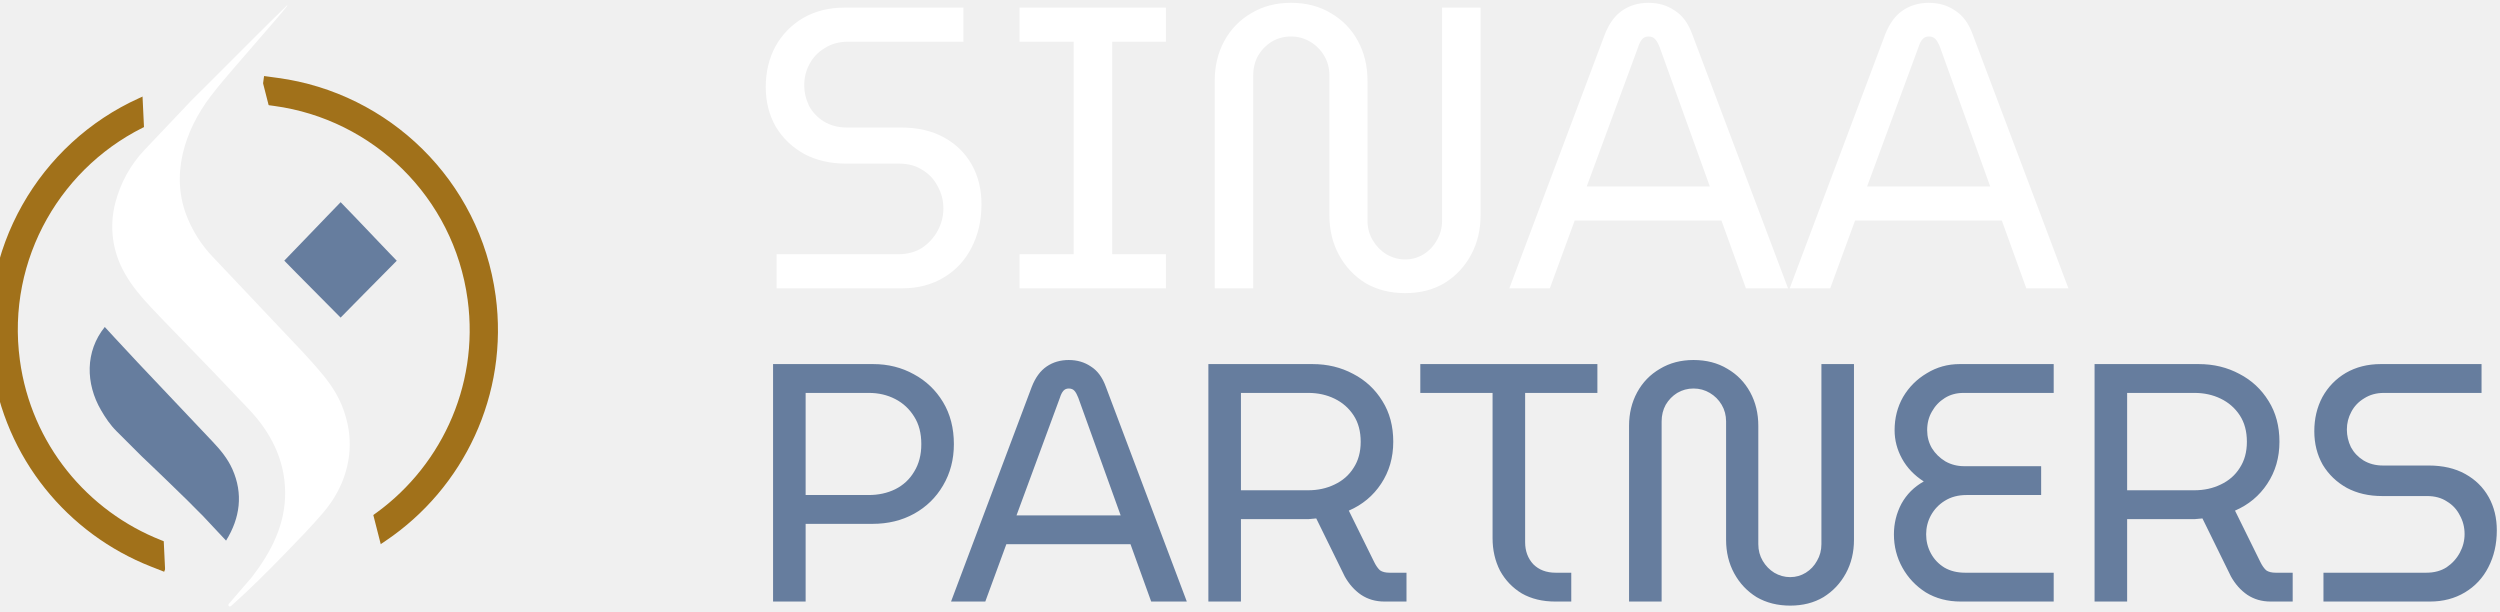
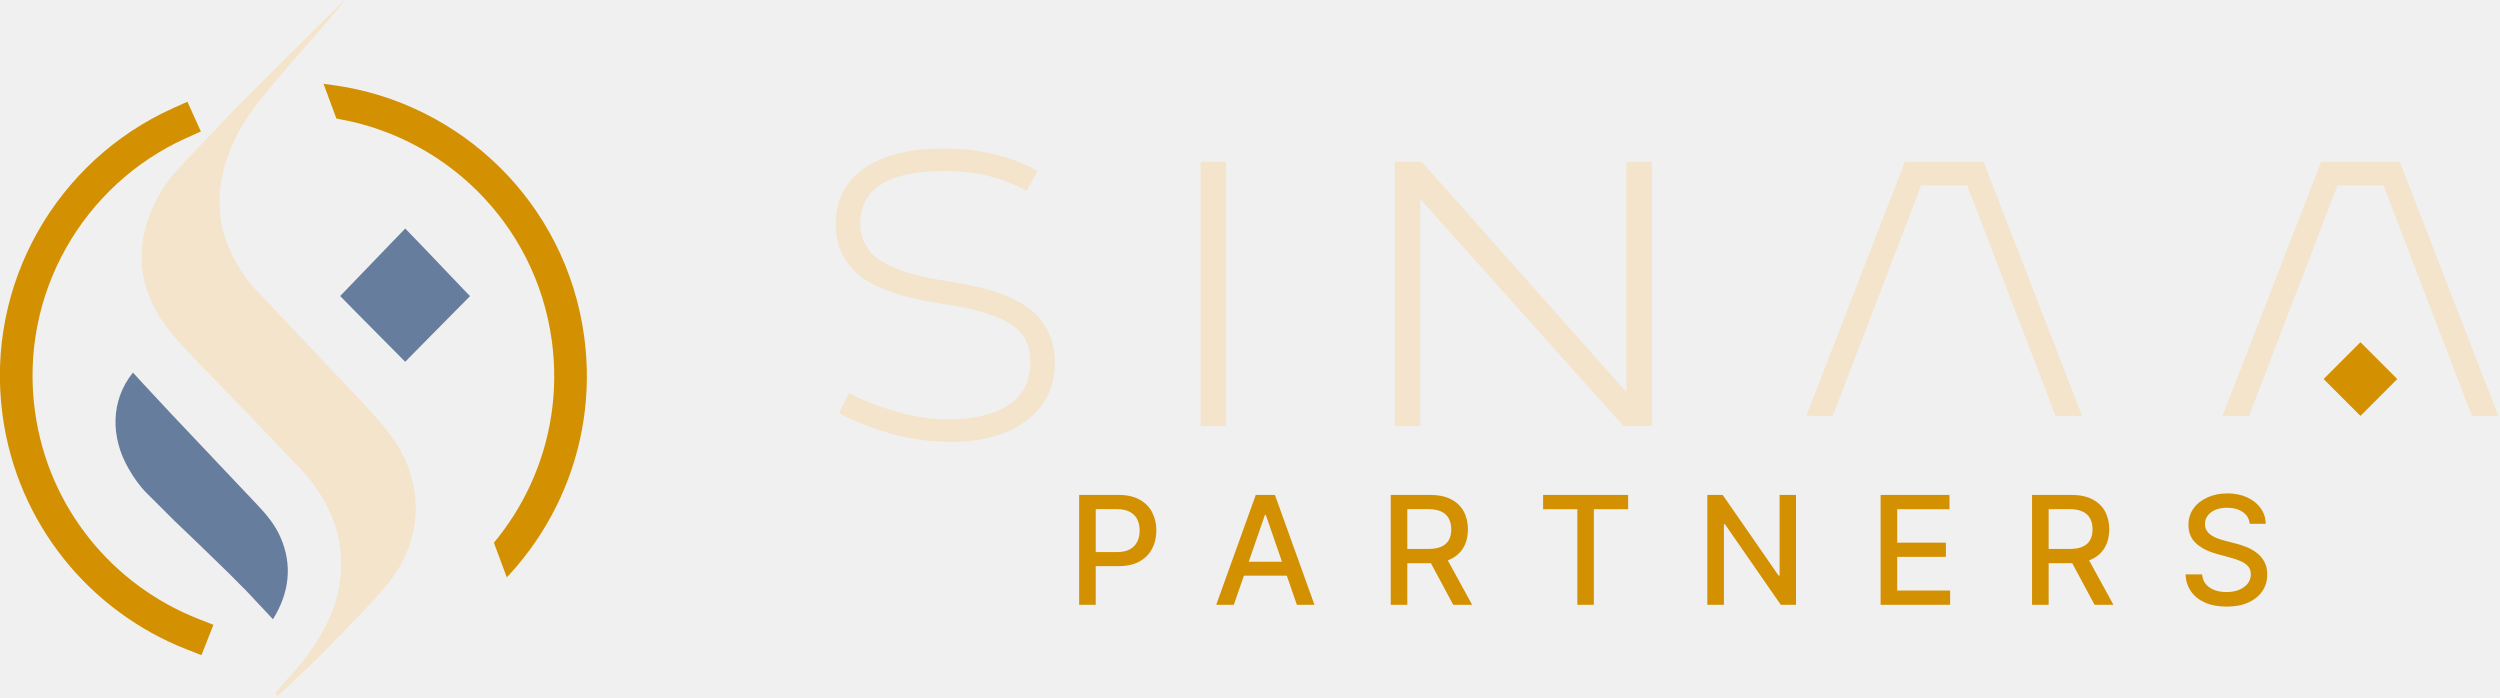
- <svg xmlns="http://www.w3.org/2000/svg" width="564" height="138" viewBox="23 29 564 138" fill="none">
-   <g id="webslogo" clip-path="url(#clip0_2_2)">
-     <g id="Group 8">
-       <path id="SINAA" d="M198.195 94.043V86.354H225.605C227.716 86.354 229.525 85.871 231.032 84.906C232.54 83.881 233.716 82.585 234.56 81.017C235.405 79.449 235.827 77.79 235.827 76.041C235.827 74.232 235.405 72.573 234.56 71.066C233.776 69.498 232.631 68.261 231.123 67.357C229.676 66.392 227.896 65.909 225.786 65.909H213.845C210.287 65.909 207.151 65.186 204.437 63.739C201.723 62.231 199.582 60.18 198.014 57.587C196.506 54.934 195.753 51.948 195.753 48.632C195.753 45.254 196.476 42.209 197.924 39.495C199.431 36.781 201.512 34.64 204.165 33.072C206.879 31.504 209.985 30.72 213.483 30.72H240.35V38.409H214.297C212.307 38.409 210.558 38.892 209.05 39.857C207.543 40.761 206.397 41.968 205.613 43.475C204.829 44.923 204.437 46.49 204.437 48.179C204.437 49.807 204.799 51.376 205.522 52.883C206.306 54.331 207.422 55.507 208.869 56.411C210.377 57.316 212.096 57.768 214.026 57.768H226.238C230.037 57.768 233.294 58.522 236.008 60.03C238.722 61.537 240.802 63.588 242.25 66.181C243.697 68.774 244.421 71.729 244.421 75.046C244.421 78.725 243.667 82.012 242.159 84.906C240.712 87.741 238.631 89.972 235.917 91.6C233.204 93.229 230.098 94.043 226.6 94.043H198.195ZM253.01 94.043V86.354H265.223V38.409H253.01V30.72H286.029V38.409H273.907V86.354H286.029V94.043H253.01ZM340.011 95.129C336.634 95.129 333.649 94.375 331.056 92.867C328.523 91.299 326.533 89.188 325.085 86.535C323.638 83.881 322.914 80.896 322.914 77.579V46.008C322.914 44.38 322.522 42.902 321.738 41.575C320.954 40.249 319.899 39.193 318.572 38.409C317.245 37.625 315.798 37.233 314.23 37.233C312.662 37.233 311.214 37.625 309.888 38.409C308.621 39.193 307.596 40.249 306.812 41.575C306.088 42.902 305.727 44.38 305.727 46.008V94.043H297.042V47.184C297.042 43.867 297.766 40.882 299.213 38.228C300.661 35.575 302.681 33.494 305.274 31.987C307.867 30.419 310.853 29.635 314.23 29.635C317.667 29.635 320.683 30.419 323.276 31.987C325.869 33.494 327.889 35.575 329.337 38.228C330.784 40.882 331.508 43.867 331.508 47.184V78.755C331.508 80.383 331.9 81.861 332.684 83.188C333.468 84.514 334.493 85.57 335.76 86.354C337.086 87.138 338.504 87.53 340.011 87.53C341.519 87.53 342.906 87.138 344.173 86.354C345.439 85.57 346.434 84.514 347.158 83.188C347.942 81.861 348.334 80.383 348.334 78.755V30.72H357.018V77.579C357.018 80.896 356.294 83.881 354.847 86.535C353.4 89.188 351.409 91.299 348.876 92.867C346.344 94.375 343.389 95.129 340.011 95.129ZM363.507 94.043L385.037 36.781C386.002 34.308 387.329 32.499 389.017 31.353C390.706 30.207 392.666 29.635 394.897 29.635C397.129 29.635 399.089 30.207 400.777 31.353C402.526 32.439 403.853 34.218 404.757 36.691L426.378 94.043H416.879L411.361 78.755H378.252L372.644 94.043H363.507ZM380.966 71.066H408.738L397.43 39.676C397.129 38.892 396.797 38.289 396.435 37.867C396.073 37.444 395.561 37.233 394.897 37.233C394.294 37.233 393.812 37.444 393.45 37.867C393.088 38.289 392.786 38.892 392.545 39.676L380.966 71.066ZM426.759 94.043L448.289 36.781C449.254 34.308 450.581 32.499 452.269 31.353C453.958 30.207 455.918 29.635 458.149 29.635C460.381 29.635 462.341 30.207 464.029 31.353C465.778 32.439 467.105 34.218 468.01 36.691L489.63 94.043H480.131L474.613 78.755H441.504L435.896 94.043H426.759ZM444.218 71.066H471.99L460.682 39.676C460.381 38.892 460.049 38.289 459.687 37.867C459.325 37.444 458.813 37.233 458.149 37.233C457.546 37.233 457.064 37.444 456.702 37.867C456.34 38.289 456.039 38.892 455.797 39.676L444.218 71.066Z" fill="#FFFFFF" />
-       <path id="PARTNERS" d="M197.403 164.709V111.137H219.98C223.348 111.137 226.409 111.902 229.164 113.432C231.919 114.912 234.113 117.004 235.746 119.708C237.378 122.412 238.195 125.576 238.195 129.198C238.195 132.668 237.378 135.78 235.746 138.535C234.164 141.239 231.996 143.357 229.241 144.887C226.485 146.418 223.348 147.183 219.827 147.183H204.75V164.709H197.403ZM204.75 140.678H218.985C221.179 140.678 223.169 140.244 224.955 139.377C226.792 138.458 228.22 137.132 229.241 135.397C230.312 133.662 230.848 131.596 230.848 129.198C230.848 126.749 230.312 124.683 229.241 122.999C228.169 121.264 226.74 119.938 224.955 119.019C223.169 118.101 221.205 117.642 219.062 117.642H204.75V140.678ZM237.554 164.709L255.769 116.264C256.585 114.172 257.708 112.642 259.136 111.672C260.565 110.703 262.223 110.218 264.111 110.218C265.999 110.218 267.657 110.703 269.086 111.672C270.565 112.591 271.688 114.096 272.453 116.188L290.744 164.709H282.708L278.04 151.775H250.029L245.284 164.709H237.554ZM252.325 145.27H275.82L266.254 118.713C265.999 118.05 265.718 117.54 265.412 117.183C265.106 116.825 264.672 116.647 264.111 116.647C263.601 116.647 263.193 116.825 262.887 117.183C262.58 117.54 262.325 118.05 262.121 118.713L252.325 145.27ZM295.609 164.709V111.137H319.105C322.472 111.137 325.533 111.876 328.289 113.356C331.044 114.785 333.238 116.825 334.87 119.479C336.503 122.081 337.319 125.142 337.319 128.662C337.319 132.234 336.401 135.397 334.564 138.152C332.778 140.856 330.355 142.872 327.294 144.198L333.034 155.831C333.442 156.648 333.875 157.26 334.335 157.668C334.845 158.025 335.559 158.204 336.478 158.204H340.304V164.709H335.33C333.34 164.709 331.579 164.199 330.049 163.178C328.569 162.158 327.345 160.78 326.375 159.046L319.947 145.959C319.436 146.01 318.875 146.061 318.263 146.112C317.702 146.112 317.115 146.112 316.503 146.112H302.956V164.709H295.609ZM302.956 139.606H318.11C320.304 139.606 322.294 139.173 324.079 138.305C325.916 137.438 327.345 136.188 328.365 134.555C329.437 132.923 329.972 130.958 329.972 128.662C329.972 126.315 329.437 124.326 328.365 122.693C327.294 121.06 325.865 119.81 324.079 118.943C322.294 118.075 320.329 117.642 318.186 117.642H302.956V139.606ZM373.881 164.709C370.973 164.709 368.448 164.097 366.305 162.872C364.213 161.597 362.58 159.887 361.407 157.745C360.284 155.551 359.723 153.102 359.723 150.397V117.642H343.422V111.137H383.371V117.642H367.07V151.316C367.07 153.306 367.682 154.964 368.907 156.29C370.182 157.566 371.866 158.204 373.958 158.204H377.478V164.709H373.881ZM426.869 165.627C424.012 165.627 421.486 164.99 419.292 163.714C417.149 162.388 415.466 160.602 414.241 158.357C413.017 156.112 412.405 153.586 412.405 150.78V124.07C412.405 122.693 412.073 121.443 411.41 120.32C410.746 119.198 409.853 118.305 408.731 117.642C407.608 116.978 406.384 116.647 405.057 116.647C403.731 116.647 402.506 116.978 401.384 117.642C400.312 118.305 399.445 119.198 398.782 120.32C398.17 121.443 397.863 122.693 397.863 124.07V164.709H390.516V125.065C390.516 122.259 391.129 119.734 392.353 117.489C393.578 115.244 395.287 113.484 397.481 112.208C399.675 110.881 402.2 110.218 405.057 110.218C407.966 110.218 410.517 110.881 412.711 112.208C414.905 113.484 416.614 115.244 417.838 117.489C419.063 119.734 419.675 122.259 419.675 125.065V151.775C419.675 153.153 420.007 154.403 420.67 155.525C421.333 156.648 422.201 157.54 423.272 158.204C424.395 158.867 425.594 159.199 426.869 159.199C428.145 159.199 429.318 158.867 430.39 158.204C431.461 157.54 432.303 156.648 432.915 155.525C433.578 154.403 433.91 153.153 433.91 151.775V111.137H441.257V150.78C441.257 153.586 440.645 156.112 439.42 158.357C438.196 160.602 436.512 162.388 434.369 163.714C432.226 164.99 429.726 165.627 426.869 165.627ZM465.344 164.709C462.385 164.709 459.758 164.02 457.462 162.643C455.217 161.214 453.456 159.352 452.181 157.056C450.905 154.76 450.268 152.26 450.268 149.556C450.268 147.107 450.829 144.811 451.951 142.668C453.125 140.525 454.808 138.841 457.002 137.617C454.859 136.239 453.227 134.53 452.104 132.489C450.982 130.448 450.421 128.305 450.421 126.06C450.421 123.305 451.058 120.805 452.334 118.56C453.66 116.315 455.446 114.529 457.691 113.203C459.936 111.825 462.411 111.137 465.115 111.137H486.314V117.642H465.957C464.375 117.642 462.972 118.024 461.747 118.79C460.523 119.555 459.553 120.575 458.839 121.851C458.125 123.076 457.768 124.479 457.768 126.06C457.768 127.54 458.125 128.892 458.839 130.116C459.604 131.341 460.625 132.336 461.9 133.101C463.176 133.816 464.579 134.173 466.11 134.173H483.482V140.678H466.645C464.758 140.678 463.125 141.112 461.747 141.979C460.421 142.795 459.375 143.892 458.61 145.27C457.895 146.596 457.538 148.025 457.538 149.556C457.538 151.086 457.895 152.515 458.61 153.841C459.324 155.168 460.344 156.239 461.671 157.056C462.997 157.821 464.554 158.204 466.339 158.204H486.314V164.709H465.344ZM495.534 164.709V111.137H519.03C522.397 111.137 525.459 111.876 528.214 113.356C530.969 114.785 533.163 116.825 534.795 119.479C536.428 122.081 537.244 125.142 537.244 128.662C537.244 132.234 536.326 135.397 534.489 138.152C532.704 140.856 530.28 142.872 527.219 144.198L532.959 155.831C533.367 156.648 533.801 157.26 534.26 157.668C534.77 158.025 535.484 158.204 536.403 158.204H540.229V164.709H535.255C533.265 164.709 531.505 164.199 529.974 163.178C528.494 162.158 527.27 160.78 526.3 159.046L519.872 145.959C519.361 146.01 518.8 146.061 518.188 146.112C517.627 146.112 517.04 146.112 516.428 146.112H502.882V164.709H495.534ZM502.882 139.606H518.035C520.229 139.606 522.219 139.173 524.004 138.305C525.841 137.438 527.27 136.188 528.29 134.555C529.362 132.923 529.897 130.958 529.897 128.662C529.897 126.315 529.362 124.326 528.29 122.693C527.219 121.06 525.79 119.81 524.004 118.943C522.219 118.075 520.254 117.642 518.111 117.642H502.882V139.606ZM547.173 164.709V158.204H570.363C572.148 158.204 573.679 157.796 574.954 156.979C576.23 156.112 577.225 155.015 577.939 153.688C578.653 152.362 579.011 150.959 579.011 149.479C579.011 147.948 578.653 146.545 577.939 145.27C577.276 143.943 576.307 142.897 575.031 142.132C573.806 141.316 572.301 140.908 570.516 140.908H560.413C557.403 140.908 554.75 140.295 552.454 139.071C550.158 137.795 548.347 136.06 547.02 133.867C545.745 131.622 545.107 129.096 545.107 126.29C545.107 123.433 545.719 120.856 546.944 118.56C548.219 116.264 549.979 114.453 552.224 113.126C554.52 111.8 557.148 111.137 560.107 111.137H582.837V117.642H560.796C559.112 117.642 557.633 118.05 556.357 118.866C555.082 119.632 554.112 120.652 553.449 121.928C552.786 123.152 552.454 124.479 552.454 125.907C552.454 127.285 552.76 128.611 553.372 129.887C554.036 131.111 554.98 132.106 556.204 132.872C557.48 133.637 558.934 134.02 560.566 134.02H570.898C574.113 134.02 576.868 134.657 579.164 135.933C581.46 137.208 583.22 138.943 584.444 141.137C585.669 143.331 586.281 145.831 586.281 148.637C586.281 151.75 585.643 154.53 584.368 156.979C583.143 159.377 581.383 161.265 579.087 162.643C576.791 164.02 574.164 164.709 571.204 164.709H547.173Z" fill="#667D9E" />
-     </g>
-     <g id="Group 9">
-       <g id="Mask group">
-         <mask id="mask0_2_2" style="mask-type:alpha" maskUnits="userSpaceOnUse" x="0" y="0" width="156" height="240">
-           <path id="Exclude" d="M130.52 236.434L64.162 239.564L61.68 187.541H118.033L130.52 236.434ZM61.68 187.541H0V31.811H54.25L61.68 187.541ZM155.729 187.541H118.033L78.264 31.811H155.729V187.541ZM78.264 31.811H54.25L53.084 7.384L70.14 0L78.264 31.811Z" fill="#D9D9D9" />
-         </mask>
-         <g mask="url(#mask0_2_2)">
-           <g id="Group 7">
-             <path id="Ellipse 21" d="M108.26 148.339C124.792 137.18 134.509 117.275 131.659 96.17C128.325 71.481 108.847 52.938 85.303 49.743M58.23 153.851C40.543 146.902 27.044 130.834 24.321 110.665C21.038 86.36 34.422 63.647 55.689 54.05" stroke="#A1711A" stroke-width="6.377" stroke-linecap="square" />
-           </g>
-         </g>
-       </g>
-       <g id="Layer_1" clip-path="url(#clip1_2_2)">
-         <path id="Vector" d="M75.157 165.688C74.951 165.874 74.778 165.836 74.681 165.784C74.521 165.701 74.456 165.425 74.604 165.251L79.84 159.18C84.196 153.494 87.408 147.339 87.331 140.002C87.254 132.665 84.048 126.459 79.05 121.223L71.058 112.839L59.564 100.966L57.078 98.345C54.848 95.993 52.805 93.565 51.193 90.745C48.372 85.823 47.582 80.182 49.034 74.676C50.21 70.218 52.433 66.164 55.606 62.816L65.982 51.875L83.708 34.169L87.749 30.218L87.845 30.295L85.629 32.961L75.876 44.23C74.052 46.344 72.33 48.355 70.634 50.565C64.556 58.486 61.318 68.734 65.346 78.287C66.683 81.461 68.494 84.3 70.871 86.813L86.335 103.163C89.631 106.646 92.914 109.993 95.947 113.687C97.868 116.032 99.442 118.525 100.47 121.371C101.498 124.217 102.07 127.352 101.864 130.52C101.523 135.813 99.365 140.606 95.947 144.615C93.242 147.789 90.402 150.693 87.486 153.7C83.477 157.831 79.474 161.84 75.163 165.688H75.157Z" fill="#FFFFFF" />
-         <path id="Vector_2" d="M68.462 145.085L65.346 141.95L60.541 137.279L57.36 134.221L54.958 131.934L49.31 126.299C47.871 124.866 46.785 123.254 45.777 121.506C42.314 115.531 42.179 108.291 46.638 102.766L48.861 105.181L54.064 110.771L70.916 128.58C72.728 130.494 74.353 132.435 75.433 134.863C77.894 140.388 77.168 145.869 74 150.963L68.481 145.078L68.462 145.085Z" fill="#667D9E" />
-         <path id="Vector_3" d="M104.883 95.531L99.84 100.651L89.721 90.443L87.132 87.802L90.422 84.391L93.801 80.883L96.923 77.638L99.847 74.612L102.956 77.831L105.5 80.491L108.224 83.35L110.955 86.209L112.51 87.821L104.883 95.531Z" fill="#667D9E" />
-       </g>
-     </g>
+ <svg xmlns="http://www.w3.org/2000/svg" width="993" height="277" viewBox="16 9.5 993 277" fill="none">
+   <path d="M937.962 73.77L898.807 174.682H909.314L944.405 83.187H962.744L997.835 174.682H1008.34L969.187 73.77H937.962Z" fill="#F3E4CB" />
+   <path d="M772.617 73.77L733.462 174.682H743.969L779.061 83.187H797.399L832.49 174.682H842.998L803.842 73.77H772.617Z" fill="#F3E4CB" />
+   <path d="M570 178.746V73.769H580.706L661.991 165.264V73.769H672.102V178.746H660.9L580.111 88.54V178.746H570Z" fill="#F3E4CB" />
+   <path d="M492.879 178.746V73.769H502.99V178.746H492.879Z" fill="#F3E4CB" />
+   <path d="M393.455 184.99C385.392 184.99 377.297 183.834 369.168 181.521C361.04 179.142 354.431 176.499 349.343 173.591L353.209 165.561C357.967 168.205 364.014 170.617 371.349 172.798C378.685 174.979 385.921 176.069 393.058 176.069C403.037 176.069 410.901 174.153 416.65 170.32C422.4 166.487 425.275 160.77 425.275 153.171C425.275 146.232 422.499 141.143 416.948 137.905C411.397 134.601 402.938 132.089 391.571 130.371C386.945 129.644 382.947 128.917 379.577 128.19C376.206 127.463 372.373 126.307 368.078 124.721C363.849 123.135 360.379 121.285 357.67 119.17C354.96 117.055 352.647 114.246 350.731 110.744C348.88 107.241 347.955 103.243 347.955 98.749C347.955 89.101 351.689 81.666 359.156 76.446C366.624 71.159 377.165 68.516 390.778 68.516C405.119 68.516 417.576 71.49 428.149 77.437L423.689 85.367C414.635 80.081 403.731 77.437 390.976 77.437C368.772 77.437 357.67 84.475 357.67 98.551C357.67 100.864 358.099 103.012 358.958 104.995C359.817 106.911 360.842 108.563 362.031 109.951C363.287 111.339 364.972 112.627 367.087 113.817C369.267 115.006 371.25 115.965 373.034 116.692C374.885 117.352 377.198 118.046 379.973 118.773C382.815 119.434 385.095 119.93 386.813 120.26C388.597 120.591 390.877 120.987 393.653 121.45C398.279 122.177 402.343 122.97 405.846 123.829C409.414 124.688 413.115 125.944 416.948 127.596C420.781 129.248 423.92 131.164 426.365 133.345C428.876 135.526 430.925 138.334 432.511 141.771C434.163 145.141 434.989 149.007 434.989 153.369C434.989 163.149 431.222 170.881 423.689 176.565C416.221 182.182 406.143 184.99 393.455 184.99Z" fill="#F3E4CB" />
+   <rect x="938.946" y="160.053" width="20.689" height="20.689" transform="rotate(-45 938.946 160.053)" fill="#D39000" />
+   <path d="M444.64 249.715V206.078H460.194C463.589 206.078 466.402 206.696 468.632 207.932C470.862 209.168 472.531 210.858 473.639 213.003C474.747 215.134 475.301 217.534 475.301 220.205C475.301 222.89 474.74 225.304 473.617 227.449C472.51 229.58 470.833 231.27 468.589 232.52C466.359 233.756 463.554 234.374 460.173 234.374H449.477V228.792H459.576C461.721 228.792 463.461 228.422 464.796 227.684C466.132 226.931 467.112 225.908 467.737 224.615C468.362 223.323 468.674 221.853 468.674 220.205C468.674 218.557 468.362 217.094 467.737 215.816C467.112 214.537 466.125 213.536 464.775 212.811C463.44 212.087 461.679 211.725 459.491 211.725H451.224V249.715H444.64ZM506.076 249.715H499.088L514.791 206.078H522.397L538.1 249.715H531.112L518.775 214.005H518.434L506.076 249.715ZM507.248 232.627H529.919V238.167H507.248V232.627ZM568.402 249.715V206.078H583.956C587.337 206.078 590.142 206.661 592.372 207.826C594.616 208.99 596.293 210.603 597.401 212.662C598.508 214.708 599.062 217.073 599.062 219.757C599.062 222.428 598.501 224.779 597.379 226.81C596.271 228.827 594.595 230.397 592.351 231.519C590.121 232.641 587.315 233.202 583.935 233.202H572.152V227.534H583.338C585.469 227.534 587.202 227.229 588.537 226.618C589.886 226.007 590.874 225.12 591.499 223.955C592.124 222.79 592.436 221.391 592.436 219.757C592.436 218.11 592.116 216.682 591.477 215.475C590.852 214.267 589.865 213.344 588.516 212.705C587.18 212.051 585.426 211.725 583.253 211.725H574.986V249.715H568.402ZM589.943 230.027L600.724 249.715H593.224L582.656 230.027H589.943ZM628.922 211.746V206.078H662.693V211.746H649.078V249.715H642.516V211.746H628.922ZM729.376 206.078V249.715H723.325L701.144 217.712H700.74V249.715H694.156V206.078H700.25L722.451 238.124H722.856V206.078H729.376ZM762.98 249.715V206.078H790.338V211.746H769.564V225.042H788.91V230.688H769.564V244.047H790.594V249.715H762.98ZM823.132 249.715V206.078H838.686C842.067 206.078 844.872 206.661 847.103 207.826C849.347 208.99 851.023 210.603 852.131 212.662C853.239 214.708 853.793 217.073 853.793 219.757C853.793 222.428 853.232 224.779 852.11 226.81C851.002 228.827 849.326 230.397 847.081 231.519C844.851 232.641 842.046 233.202 838.665 233.202H826.882V227.534H838.068C840.199 227.534 841.932 227.229 843.267 226.618C844.617 226.007 845.604 225.12 846.229 223.955C846.854 222.79 847.167 221.391 847.167 219.757C847.167 218.11 846.847 216.682 846.208 215.475C845.583 214.267 844.595 213.344 843.246 212.705C841.911 212.051 840.157 211.725 837.983 211.725H829.716V249.715H823.132ZM844.674 230.027L855.455 249.715H847.955L837.387 230.027H844.674ZM909.604 217.542C909.377 215.525 908.439 213.962 906.792 212.854C905.144 211.732 903.07 211.171 900.57 211.171C898.78 211.171 897.232 211.455 895.925 212.023C894.618 212.577 893.603 213.344 892.878 214.324C892.168 215.29 891.813 216.391 891.813 217.627C891.813 218.664 892.054 219.559 892.537 220.311C893.034 221.064 893.681 221.696 894.476 222.208C895.286 222.705 896.152 223.124 897.076 223.465C897.999 223.792 898.887 224.061 899.739 224.275L904 225.382C905.392 225.723 906.82 226.185 908.283 226.767C909.746 227.35 911.103 228.117 912.353 229.069C913.603 230.02 914.611 231.199 915.378 232.605C916.159 234.012 916.55 235.695 916.55 237.655C916.55 240.127 915.911 242.321 914.632 244.239C913.368 246.157 911.529 247.669 909.114 248.777C906.713 249.885 903.809 250.439 900.399 250.439C897.132 250.439 894.306 249.921 891.919 248.884C889.533 247.847 887.665 246.377 886.316 244.473C884.966 242.556 884.22 240.283 884.078 237.655H890.684C890.811 239.232 891.323 240.546 892.218 241.597C893.127 242.634 894.284 243.408 895.691 243.919C897.111 244.417 898.667 244.665 900.357 244.665C902.218 244.665 903.872 244.374 905.321 243.792C906.784 243.195 907.935 242.371 908.773 241.32C909.611 240.255 910.03 239.012 910.03 237.591C910.03 236.299 909.661 235.24 908.922 234.417C908.198 233.593 907.211 232.911 905.961 232.371C904.725 231.831 903.326 231.355 901.763 230.944L896.607 229.537C893.113 228.586 890.343 227.186 888.297 225.34C886.266 223.493 885.25 221.05 885.25 218.01C885.25 215.496 885.932 213.301 887.296 211.426C888.659 209.551 890.506 208.096 892.836 207.059C895.165 206.007 897.793 205.482 900.719 205.482C903.674 205.482 906.28 206 908.539 207.037C910.811 208.074 912.601 209.502 913.908 211.32C915.215 213.124 915.897 215.198 915.953 217.542H909.604Z" fill="#D39000" />
+   <mask id="mask0_78_56" style="mask-type:alpha" maskUnits="userSpaceOnUse" x="0" y="-1" width="265" height="307">
+     <path d="M264.62 305.452H105.157L239.305 298.092L135.083 17.425L100.114 27.218L105.157 305.452H0V-0H264.62V305.452Z" fill="#D9D9D9" />
+   </mask>
+   <g mask="url(#mask0_78_56)">
+     <path d="M194.06 250.131C227.665 227.449 247.416 186.989 241.622 144.089C234.846 93.906 195.252 56.212 147.396 49.72M92.366 261.335C56.413 247.211 28.976 214.55 23.439 173.553C16.768 124.149 43.972 77.981 87.2 58.474" stroke="#D39000" stroke-width="12.961" stroke-linecap="square" />
+   </g>
+   <g clip-path="url(#clip0_78_56)">
+     <path d="M126.771 285.398C126.354 285.777 126.001 285.698 125.805 285.594C125.479 285.424 125.348 284.862 125.648 284.51L136.292 272.169C145.146 260.611 151.675 248.101 151.519 233.187C151.362 218.274 144.845 205.658 134.685 195.015L118.44 177.973L95.077 153.839L90.023 148.511C85.491 143.732 81.338 138.795 78.061 133.062C72.328 123.059 70.721 111.593 73.673 100.401C76.063 91.338 80.581 83.098 87.032 76.294L108.123 54.054L144.153 18.063L152.367 10.032L152.563 10.188L148.058 15.608L128.234 38.514C124.525 42.81 121.025 46.898 117.578 51.39C105.224 67.492 98.642 88.322 106.83 107.741C109.546 114.192 113.229 119.964 118.061 125.07L149.494 158.306C156.194 165.384 162.867 172.188 169.031 179.697C172.936 184.463 176.135 189.53 178.225 195.315C180.314 201.101 181.476 207.474 181.059 213.912C180.366 224.673 175.978 234.415 169.031 242.564C163.533 249.015 157.761 254.918 151.832 261.029C143.683 269.426 135.547 277.575 126.784 285.398H126.771Z" fill="#F3E4CB" />
+     <path d="M113.163 243.516L106.83 237.143L97.061 227.649L90.597 221.433L85.713 216.783L74.234 205.331C71.309 202.418 69.102 199.14 67.052 195.588C60.013 183.443 59.738 168.726 68.801 157.495L73.32 162.405L83.898 173.766L118.152 209.967C121.835 213.858 125.139 217.802 127.333 222.738C132.334 233.969 130.859 245.109 124.421 255.465L113.203 243.503L113.163 243.516Z" fill="#667D9E" />
+     <path d="M187.195 142.79L176.944 153.199L156.376 132.448L151.113 127.08L157.799 120.146L164.668 113.016L171.015 106.421L176.957 100.27L183.278 106.812L188.449 112.219L193.986 118.03L199.536 123.842L202.697 127.119L187.195 142.79Z" fill="#667D9E" />
  </g>
  <defs>
-     <clipPath id="clip0_2_2">
-       <rect width="606" height="201" fill="white" />
-     </clipPath>
-     <clipPath id="clip1_2_2">
-       <rect width="69.29" height="135.612" fill="white" transform="translate(43.2196 30.2188)" />
+     <clipPath id="clip0_78_56">
+       <rect width="140.843" height="275.654" fill="white" transform="translate(61.8535 10.0319)" />
    </clipPath>
  </defs>
</svg>
